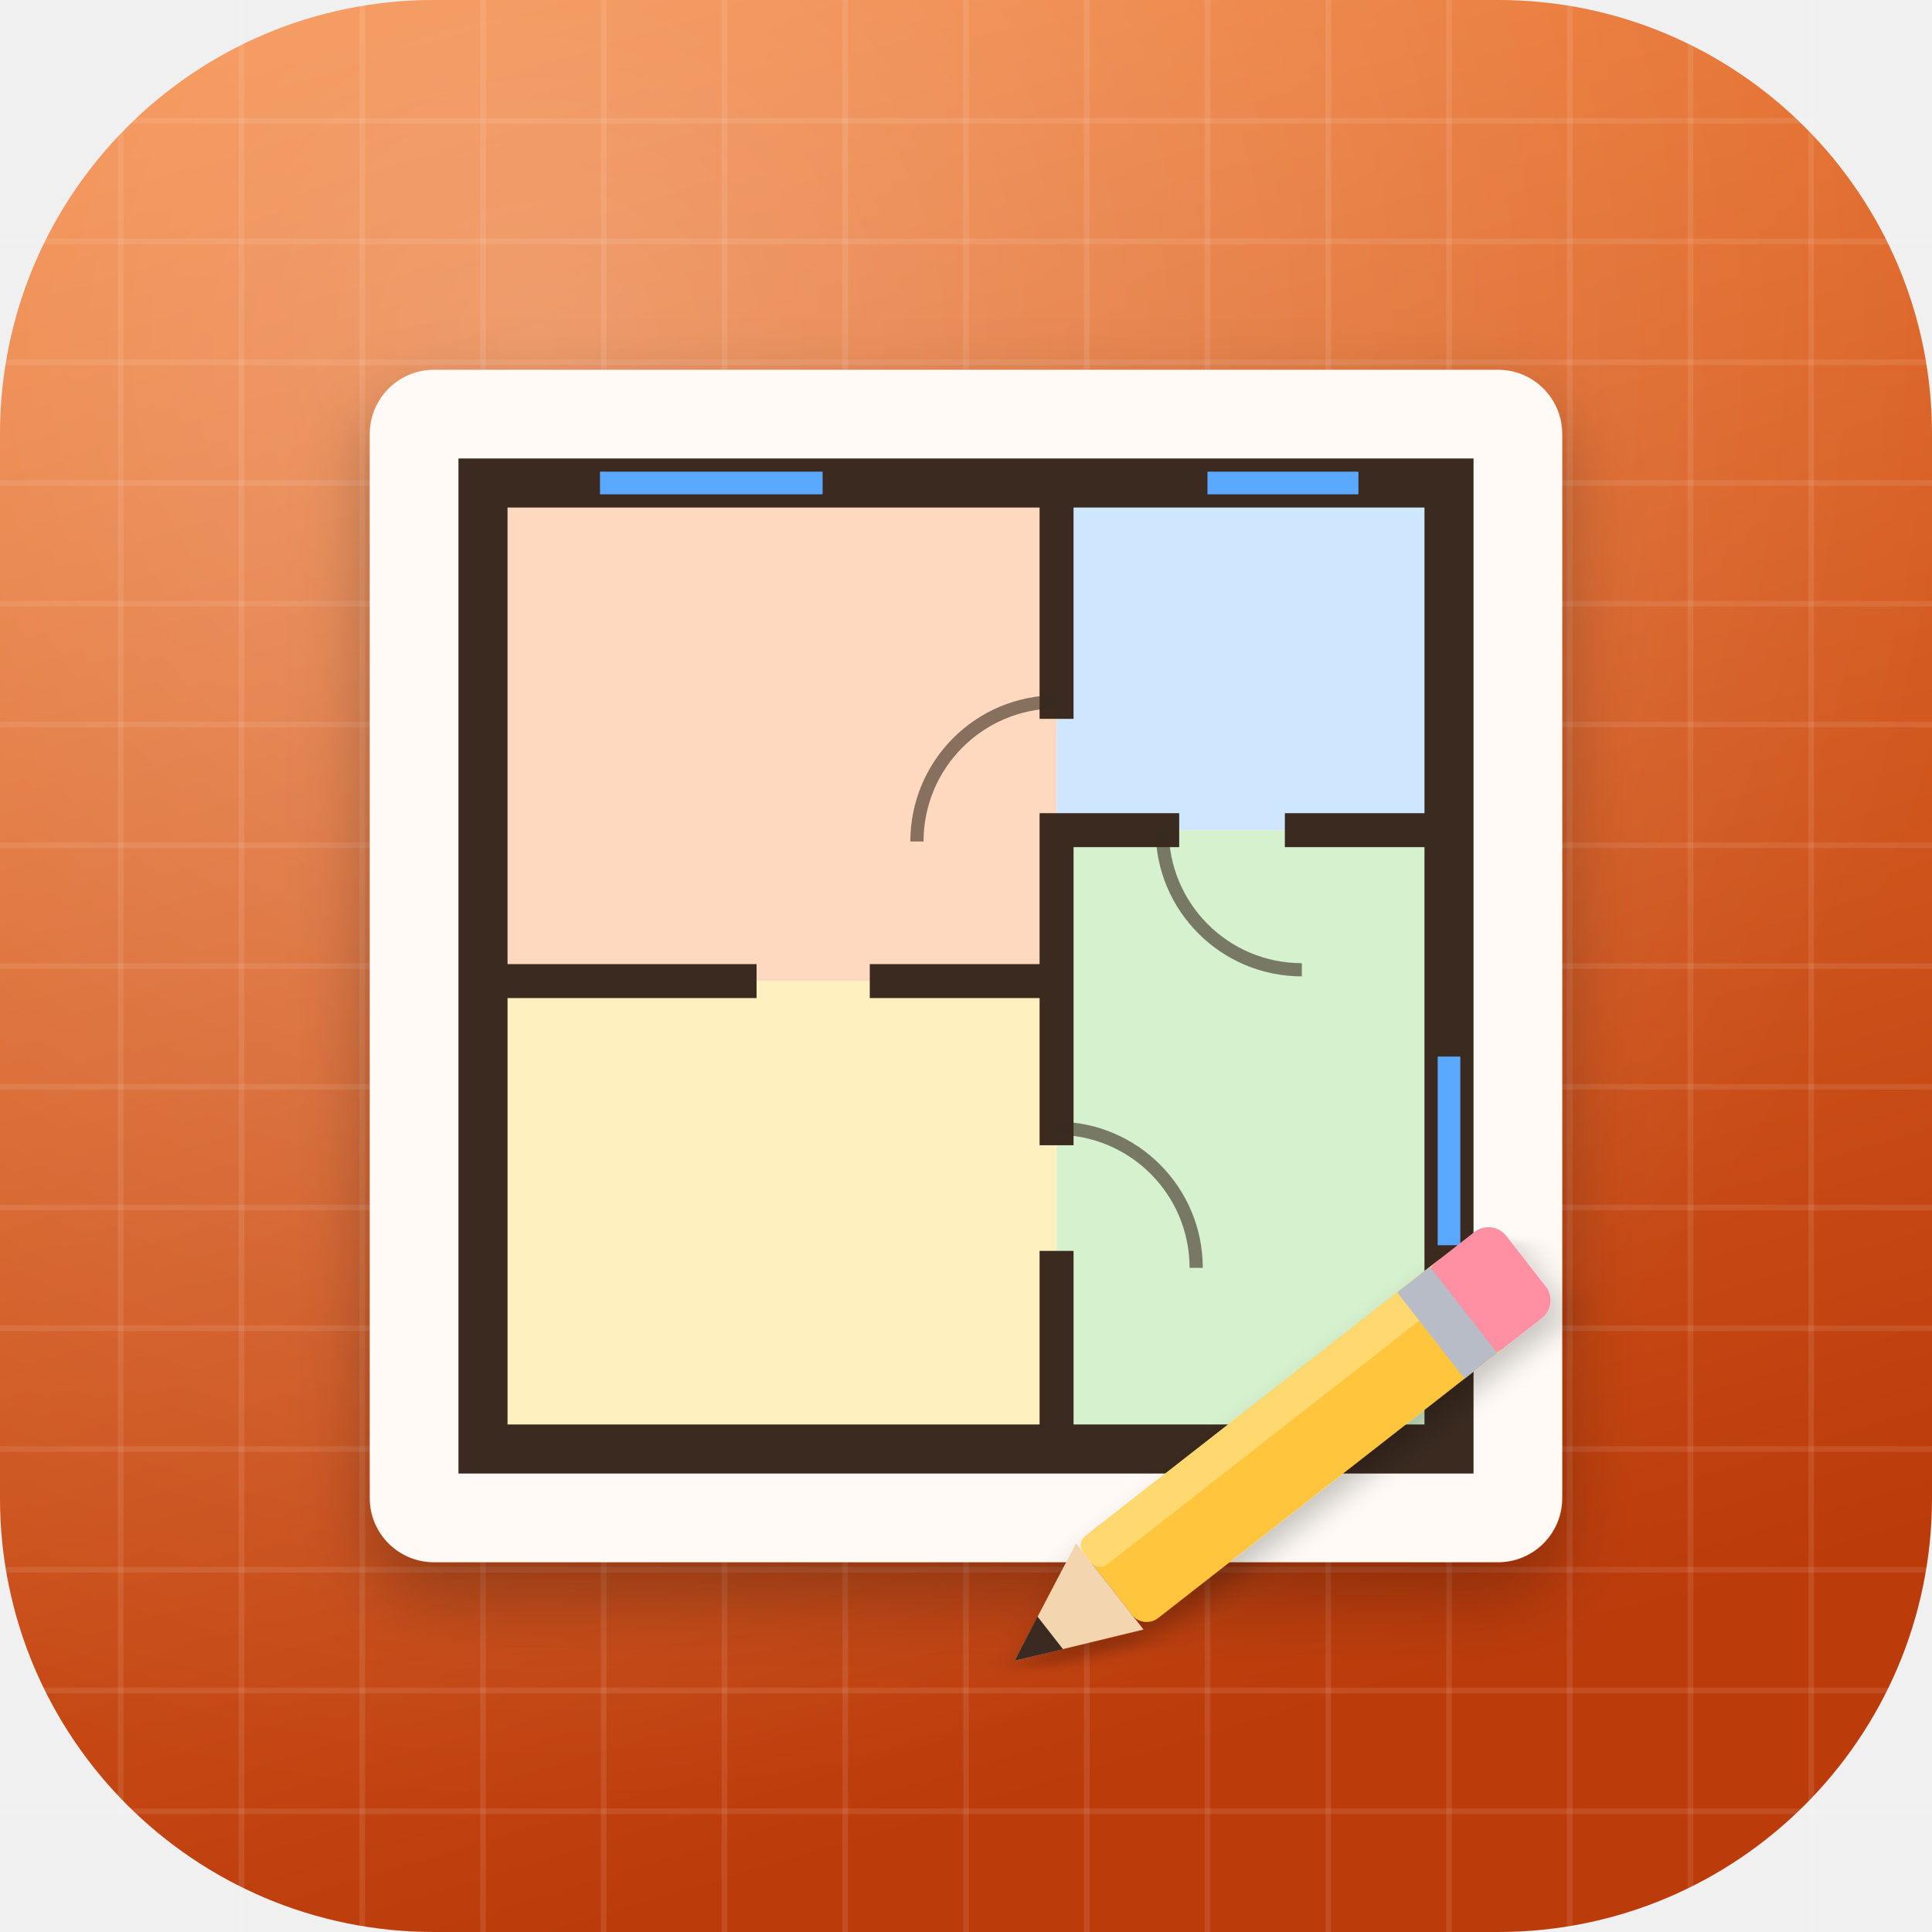
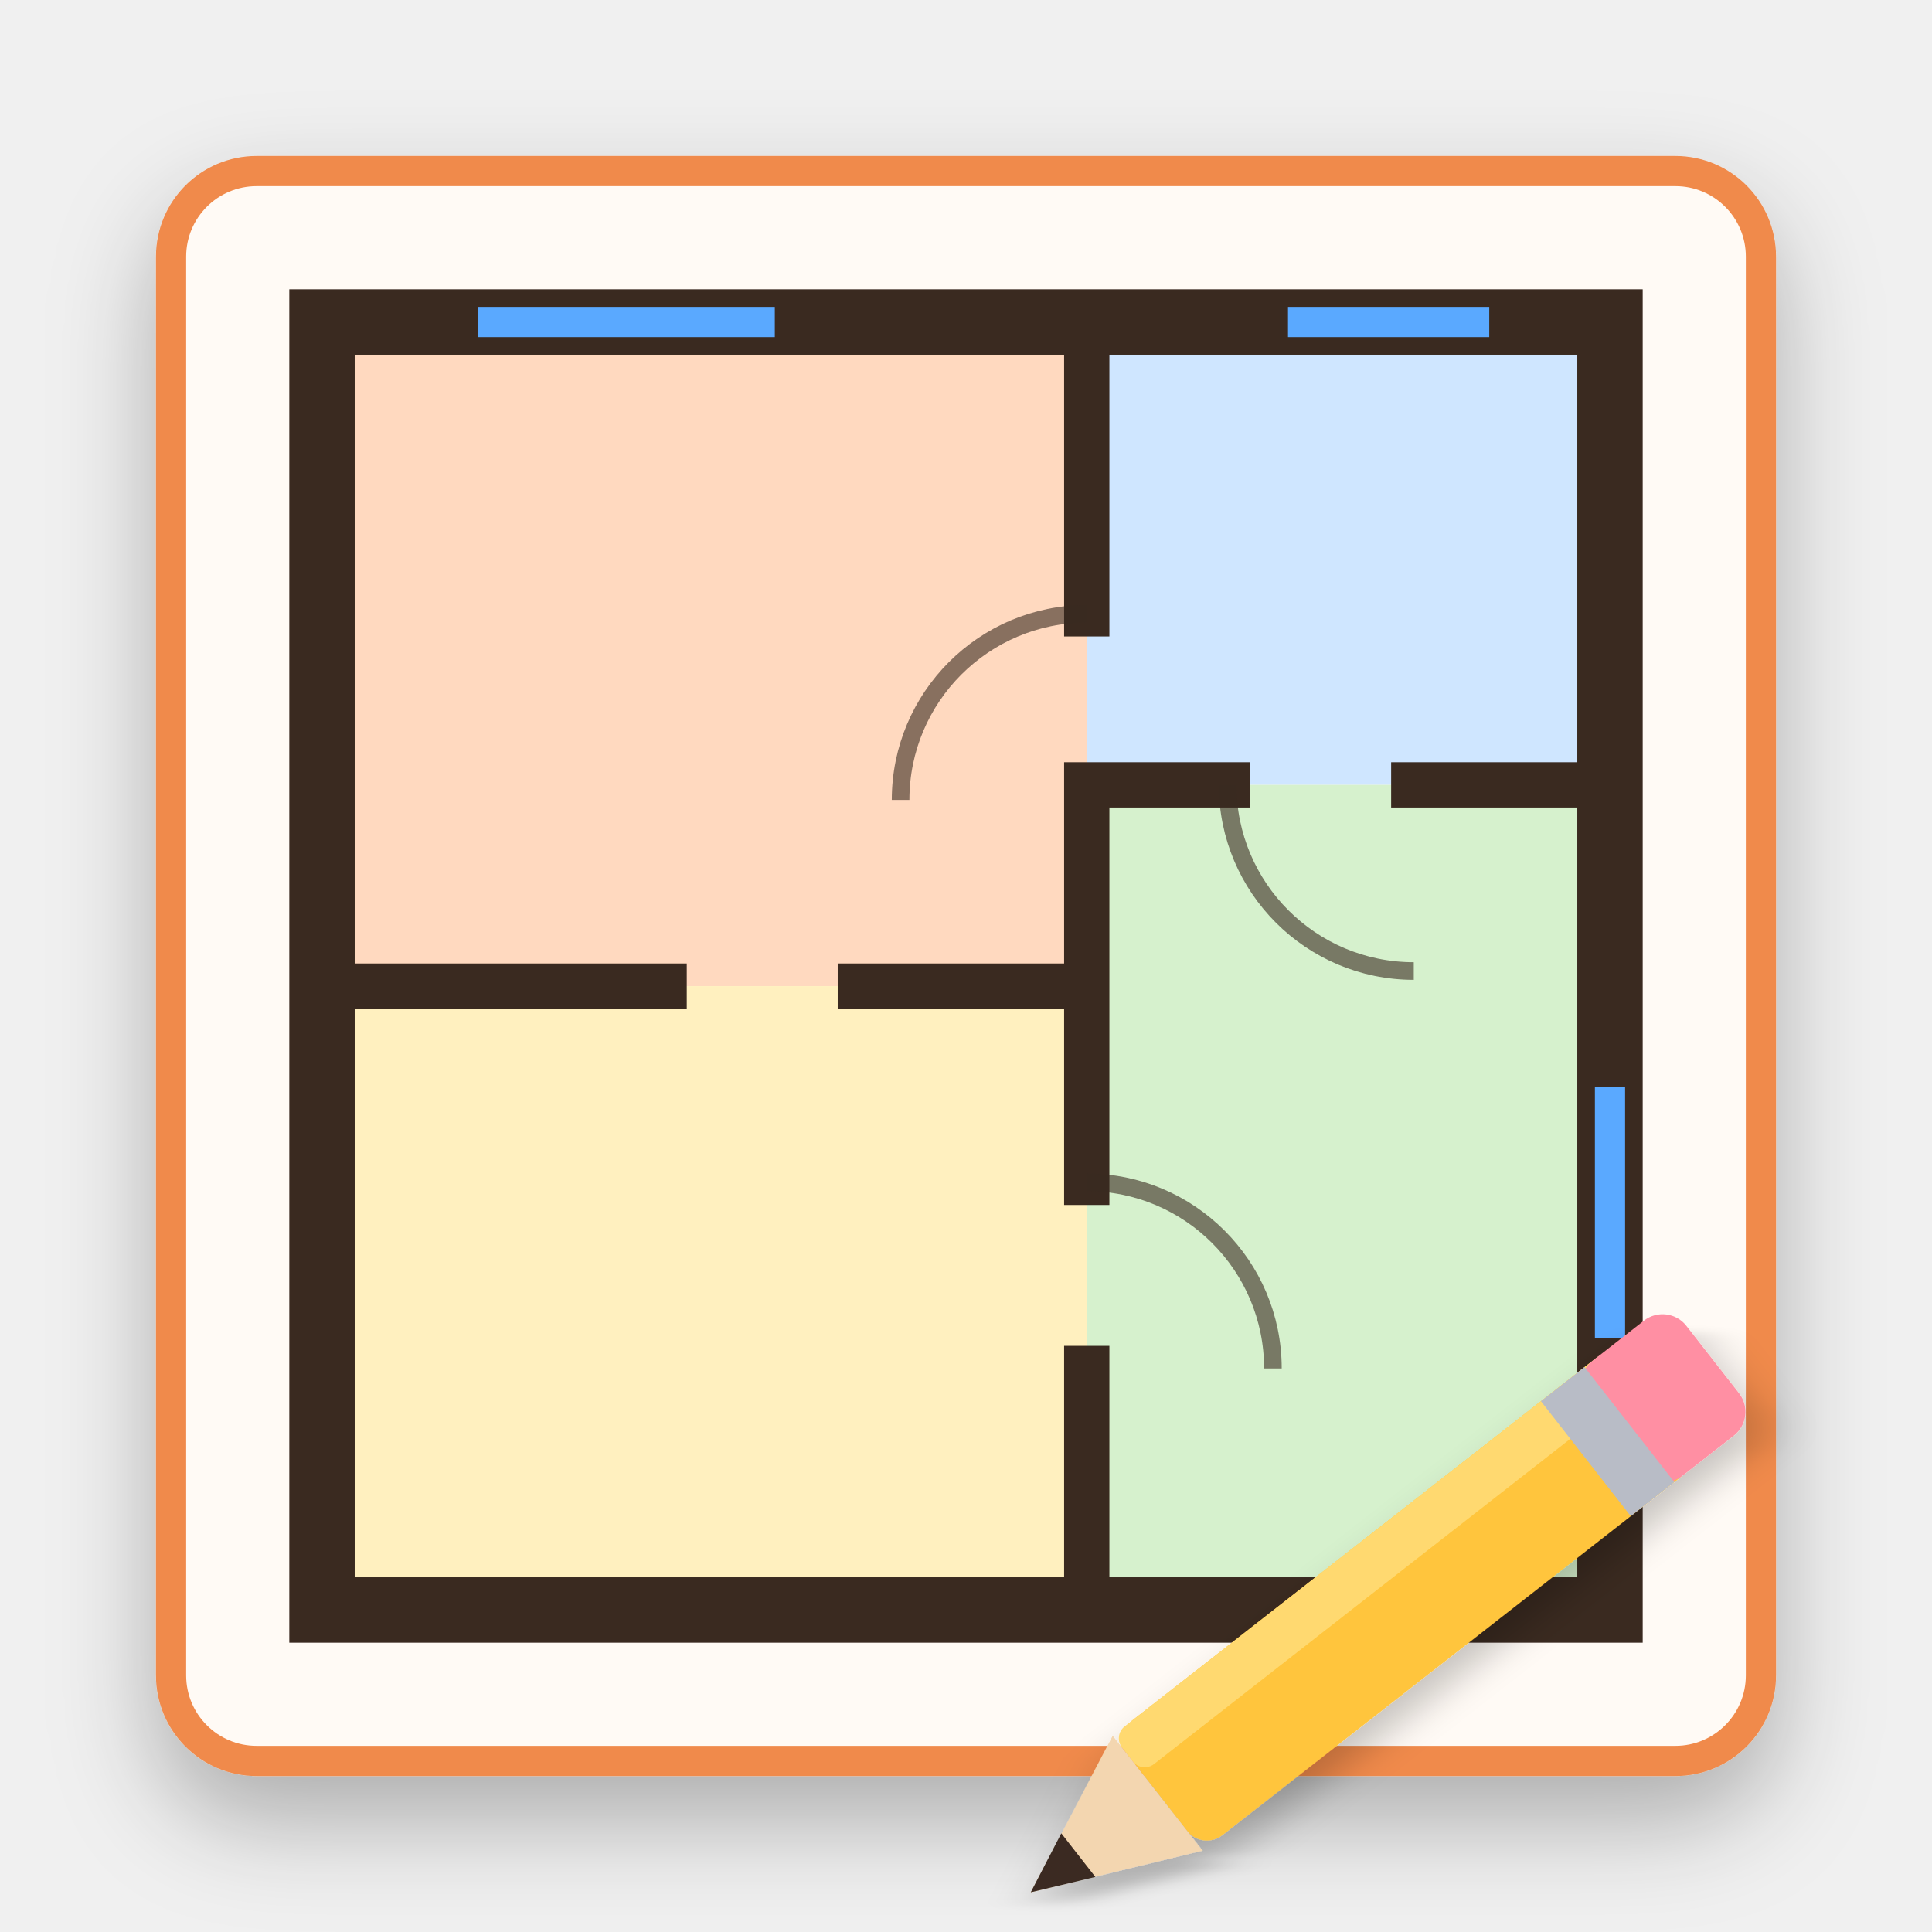
- <svg xmlns="http://www.w3.org/2000/svg" width="1024" height="1024" viewBox="0 0 1024 1024">
+ <svg xmlns="http://www.w3.org/2000/svg" width="1024" height="1024" viewBox="128 128 768 768">
  <defs>
    <linearGradient id="bg" x1="0" y1="0" x2="0.3" y2="1">
      <stop offset="0" stop-color="#f6873f" />
      <stop offset="1" stop-color="#bb3b0b" />
    </linearGradient>
    <radialGradient id="glow" cx="0.28" cy="0.18" r="0.75">
      <stop offset="0" stop-color="#ffffff" stop-opacity="0.28" />
      <stop offset="1" stop-color="#ffffff" stop-opacity="0" />
    </radialGradient>
    <filter id="sh" x="-20%" y="-20%" width="140%" height="150%">
      <feDropShadow dx="0" dy="18" stdDeviation="20" flood-color="#000" flood-opacity="0.28" />
    </filter>
    <filter id="sh2" x="-20%" y="-20%" width="140%" height="150%">
      <feDropShadow dx="0" dy="8" stdDeviation="8" flood-color="#000" flood-opacity="0.22" />
    </filter>
  </defs>
-   <rect width="1024" height="1024" rx="230" fill="url(#bg)" />
-   <rect width="1024" height="1024" rx="230" fill="url(#glow)" />
-   <g stroke="#ffffff" stroke-opacity="0.09" stroke-width="3">
-     <path d="M64 0 V1024" />
-     <path d="M128 0 V1024" />
-     <path d="M192 0 V1024" />
-     <path d="M256 0 V1024" />
-     <path d="M320 0 V1024" />
-     <path d="M384 0 V1024" />
-     <path d="M448 0 V1024" />
-     <path d="M512 0 V1024" />
-     <path d="M576 0 V1024" />
-     <path d="M640 0 V1024" />
-     <path d="M704 0 V1024" />
-     <path d="M768 0 V1024" />
-     <path d="M832 0 V1024" />
-     <path d="M896 0 V1024" />
-     <path d="M960 0 V1024" />
-     <path d="M0 64 H1024" />
-     <path d="M0 128 H1024" />
-     <path d="M0 192 H1024" />
-     <path d="M0 256 H1024" />
-     <path d="M0 320 H1024" />
-     <path d="M0 384 H1024" />
-     <path d="M0 448 H1024" />
-     <path d="M0 512 H1024" />
-     <path d="M0 576 H1024" />
-     <path d="M0 640 H1024" />
-     <path d="M0 704 H1024" />
-     <path d="M0 768 H1024" />
-     <path d="M0 832 H1024" />
-     <path d="M0 896 H1024" />
-     <path d="M0 960 H1024" />
-   </g>
  <g filter="url(#sh)">
-     <rect x="196" y="196" width="632" height="632" rx="34" fill="#fffaf5" />
+     <rect x="196" y="196" width="632" height="632" rx="34" fill="#fffaf5" stroke="#f08a4b" stroke-width="12" />
  </g>
  <rect x="256" y="256" width="304" height="264" fill="#ffd9bf" />
  <rect x="256" y="520" width="304" height="248" fill="#fff0bf" />
  <rect x="560" y="256" width="208" height="184" fill="#cfe6ff" />
  <rect x="560" y="440" width="208" height="328" fill="#d6f1cd" />
  <g fill="none" stroke="#3a2a20" stroke-linecap="square">
    <rect x="256" y="256" width="512" height="512" stroke-width="26" />
    <path d="M560 256 V372 M560 446 V598 M560 672 V768 M256 520 H392 M470 520 H560 M560 440 H616 M690 440 H768" stroke-width="18" />
  </g>
  <g fill="none" stroke="#3a2a20" stroke-width="7" stroke-opacity="0.6">
    <path d="M560 372 A74 74 0 0 0 486 446" />
    <path d="M560 598 A74 74 0 0 1 634 672" />
    <path d="M616 440 A74 74 0 0 0 690 514" />
  </g>
  <path d="M318 256 H436 M640 256 H720 M768 560 V660" stroke="#5aa9ff" stroke-width="12" />
  <g transform="rotate(-38 690 760)" filter="url(#sh2)">
    <rect x="560" y="732" width="250" height="58" rx="10" fill="#ffc53d" />
    <rect x="560" y="732" width="250" height="19" rx="6" fill="#ffd970" />
    <rect x="790" y="732" width="50" height="58" rx="12" fill="#ff8fa3" />
    <rect x="776" y="732" width="22" height="58" fill="#b8bcc6" />
    <path d="M560 732 L496 761 L560 790 Z" fill="#f3d6b0" />
    <path d="M520 750 L496 761 L520 772 Z" fill="#3a2a20" />
  </g>
</svg>
